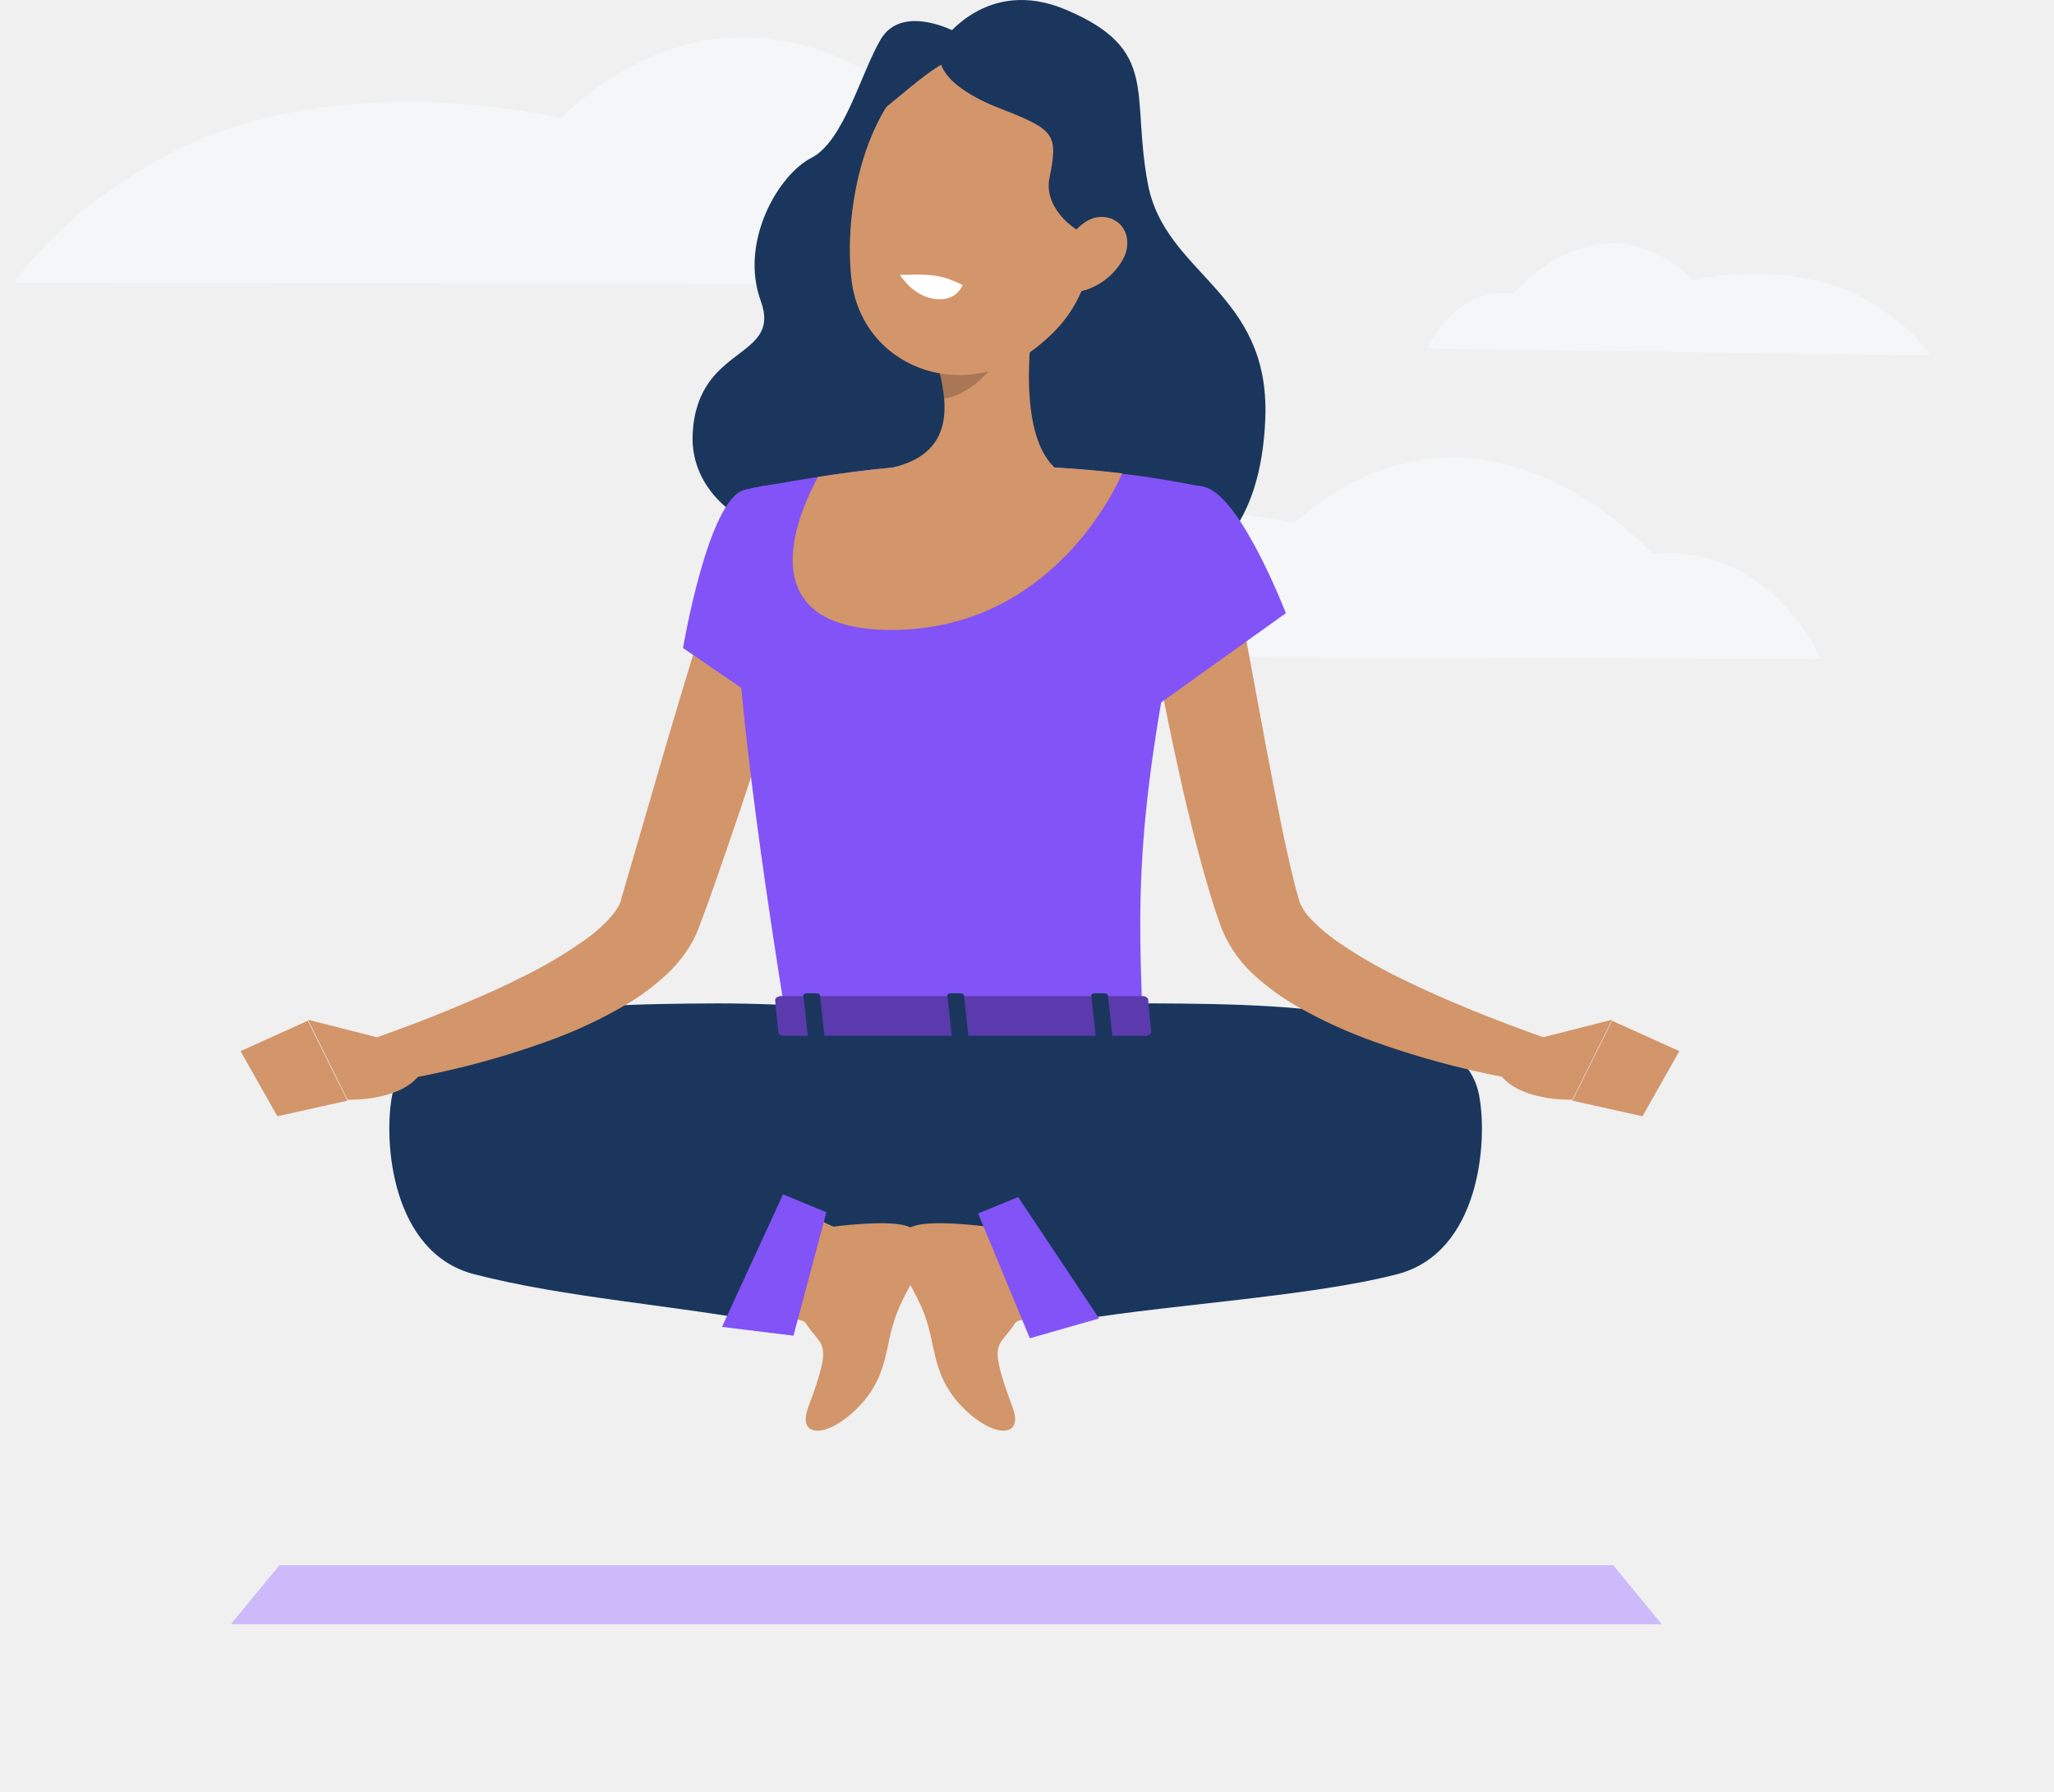
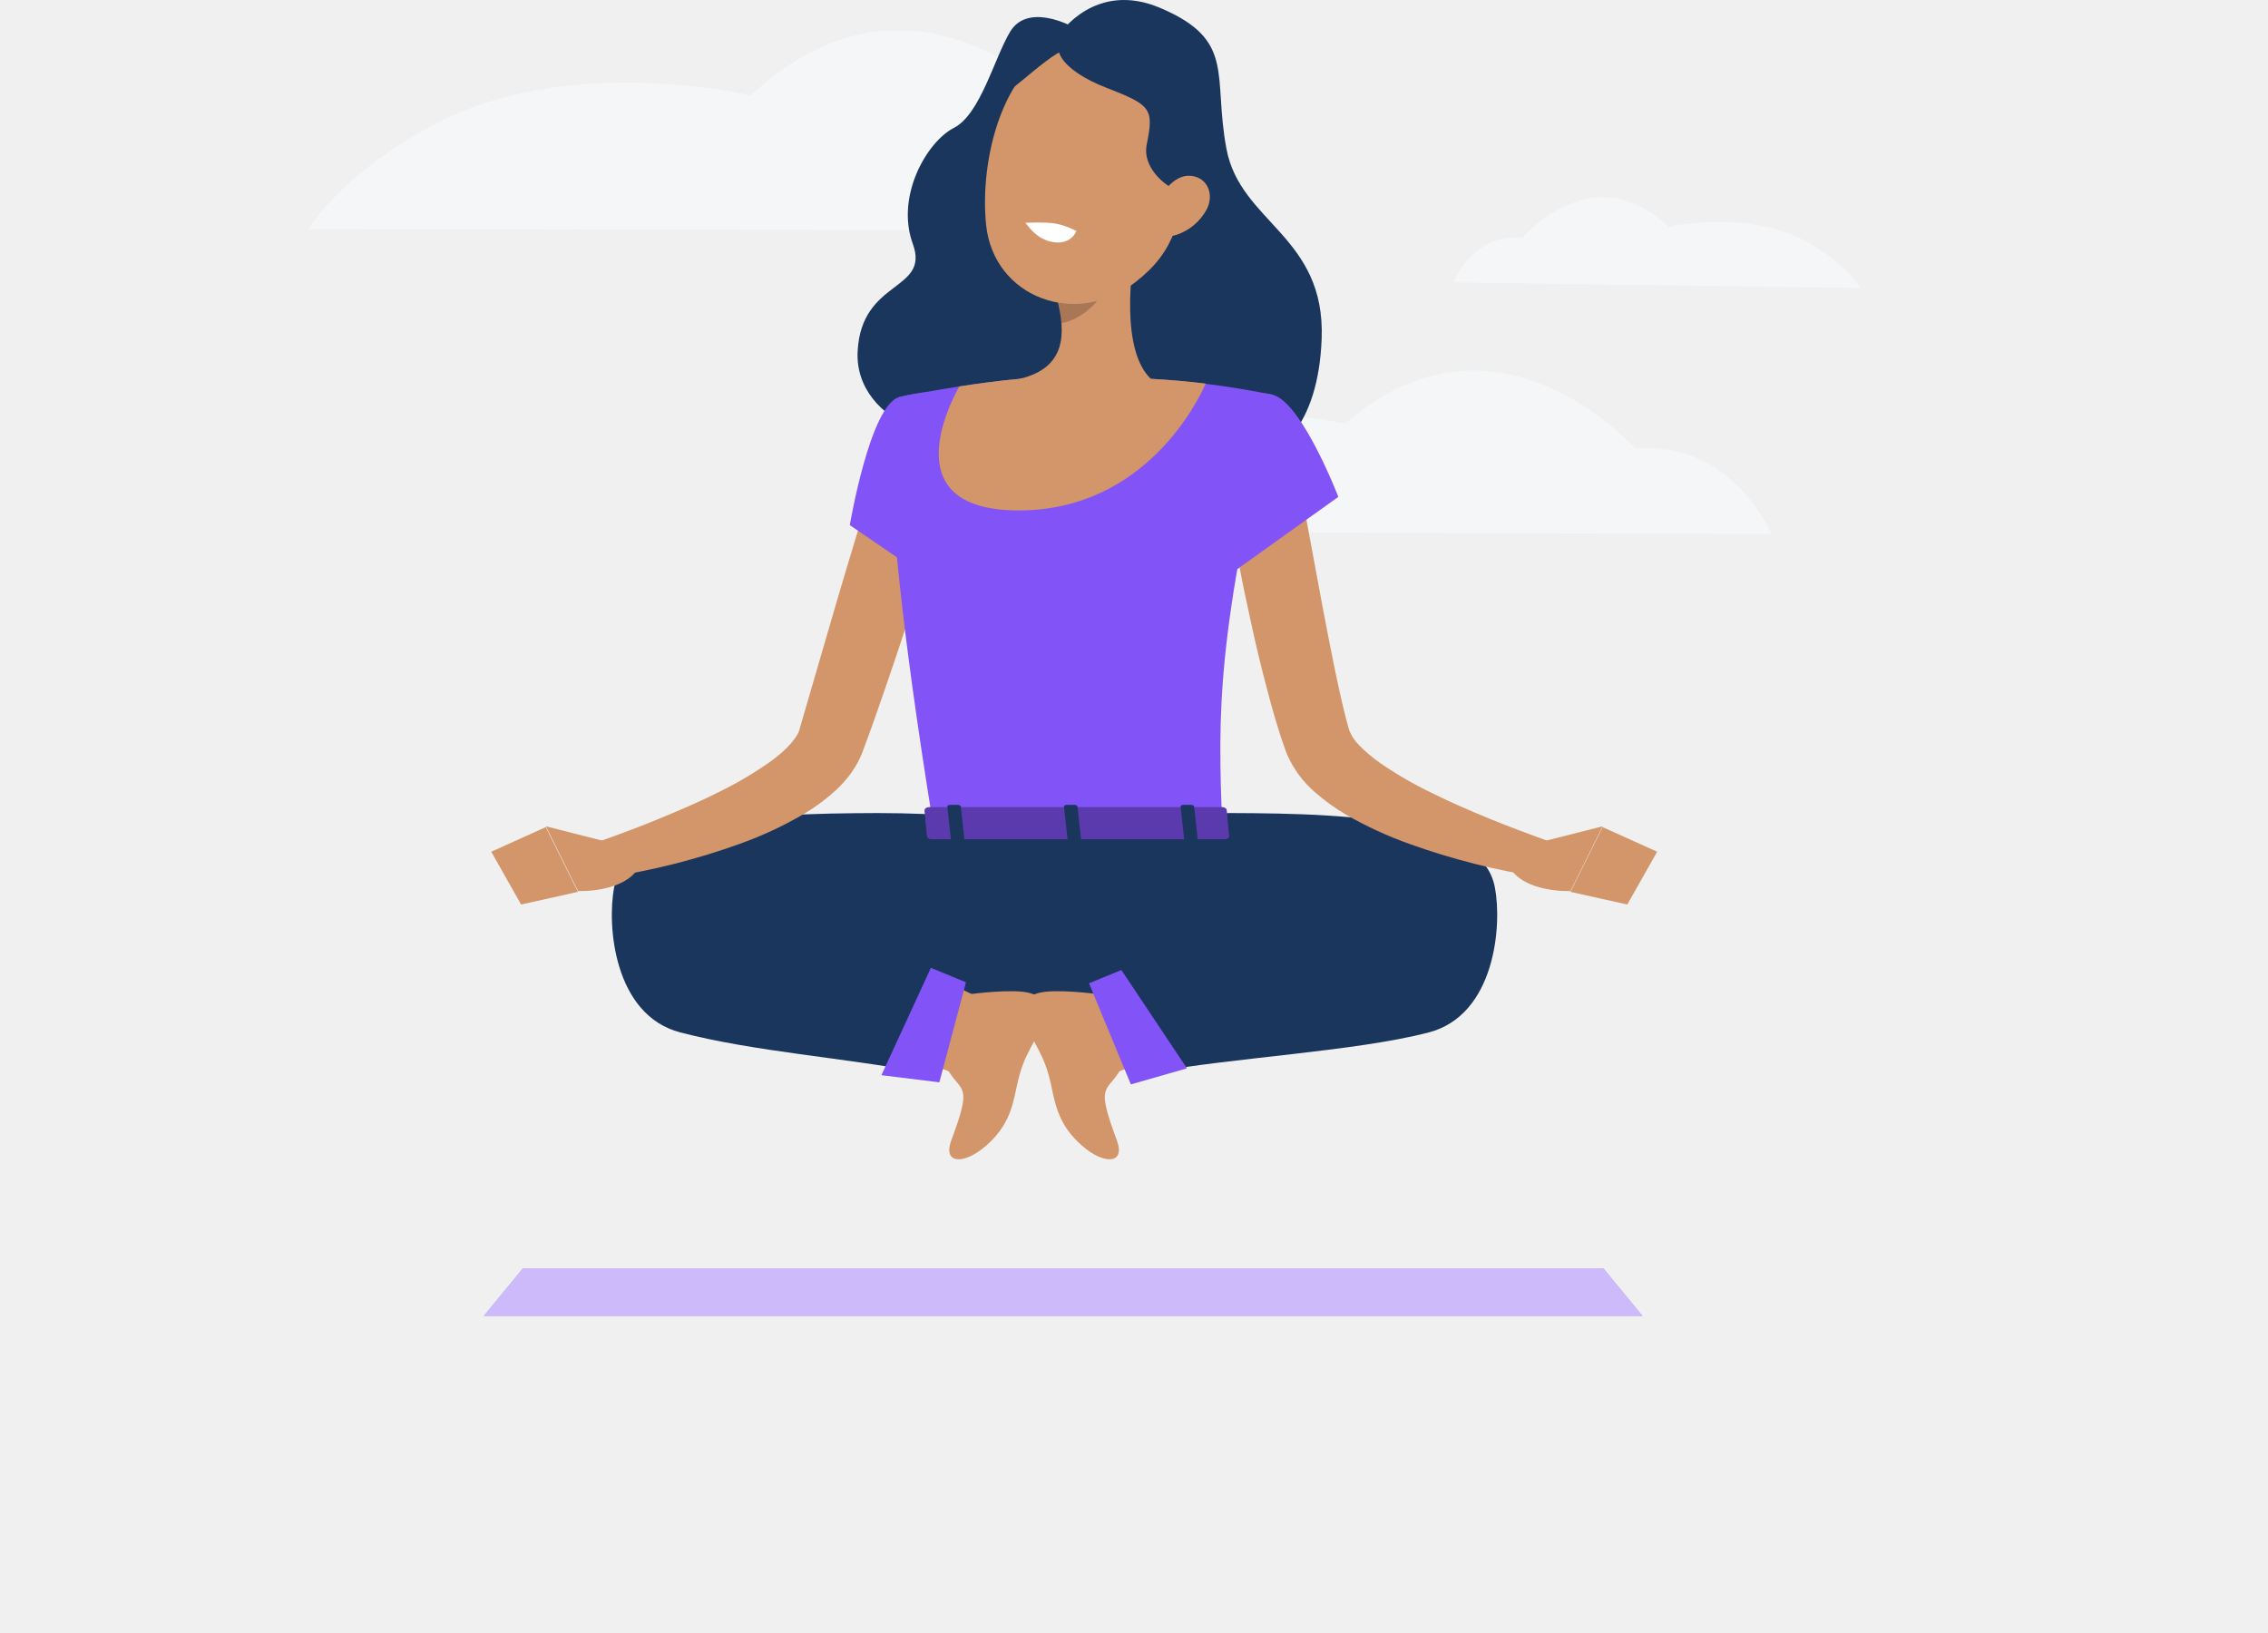
- <svg xmlns="http://www.w3.org/2000/svg" width="172" height="150" viewBox="0 0 172 150" fill="none">
-   <g opacity="0.5" clip-path="url(#clip0_2313_2319)">
-     <path d="M152.441 55.174C152.441 55.174 148.406 45.465 138.379 46.383C138.379 46.383 124.097 30.087 108.383 43.779C108.383 43.779 91.965 40.075 79.665 46.329C71.464 50.499 68.709 54.962 68.709 54.962L152.439 55.174H152.441Z" fill="#F8FCFF" />
-     <path d="M97.622 23.83C97.622 23.83 92.99 11.898 81.448 13.039C81.448 13.039 65.029 -6.98 46.927 9.874C46.927 9.874 28.034 5.339 13.87 13.043C4.427 18.18 1.25 23.67 1.25 23.67L97.622 23.83Z" fill="#F8FCFF" />
-     <path d="M119.554 29.175C119.554 29.175 121.659 23.997 126.689 24.575C126.689 24.575 133.996 15.946 141.782 23.43C141.782 23.43 150.061 21.58 156.191 25.04C160.277 27.348 161.627 29.767 161.627 29.767L119.556 29.178L119.554 29.175Z" fill="#F8FCFF" />
+ <svg xmlns="http://www.w3.org/2000/svg" width="375" height="270" viewBox="0 0 375 270" fill="none">
+   <g opacity="0.5" clip-path="url(#clip0_1569_1809)">
+     <path d="M292.906 88.278C292.906 88.278 286.45 72.744 270.406 74.213C270.406 74.213 247.555 48.14 222.413 70.046C222.413 70.046 196.143 64.12 176.464 74.126C163.343 80.799 158.934 87.94 158.934 87.94L292.903 88.278H292.906Z" fill="#F8FCFF" />
+     <path d="M205.196 38.127C205.196 38.127 197.784 19.037 179.316 20.862C179.316 20.862 153.047 -11.169 124.083 15.798C124.083 15.798 93.854 8.542 71.192 20.869C56.083 29.088 51 37.872 51 37.872L205.196 38.127Z" fill="#F8FCFF" />
+     <path d="M240.286 46.681C240.286 46.681 243.655 38.396 251.703 39.321C251.703 39.321 263.394 25.514 275.851 37.488C275.851 37.488 289.098 34.529 298.906 40.064C305.444 43.756 307.604 47.627 307.604 47.627L240.29 46.684L240.286 46.681Z" fill="#F8FCFF" />
  </g>
-   <path d="M139.106 135.981H19.375L23.417 131.067H135.065L139.106 135.981Z" fill="#8253F6" />
-   <path opacity="0.6" d="M139.106 135.981H19.375L23.417 131.067H135.065L139.106 135.981Z" fill="white" />
-   <path d="M42.555 91.749C57.439 91.373 67.096 102.711 67.096 102.711C65.636 107.356 64.701 110.834 64.701 110.834C56.561 109.295 47.304 108.673 39.682 106.69C32.802 104.9 32.084 95.602 32.842 91.698C33.6 87.793 37.505 86.881 41.347 85.609C45.73 84.156 54.087 84.042 60.078 84.019C66.394 84.019 74.694 84.589 78.992 85.558C78.992 85.558 88.113 85.153 94.891 85.267C98.847 84.6 96.464 91.048 90.182 96.543C87.08 99.29 83.407 101.316 79.428 102.474C75.448 103.633 71.262 103.894 67.17 103.241H67.118" fill="#1A365D" />
-   <path d="M114.141 91.749C99.257 91.373 86.05 102.711 86.05 102.711C87.509 107.356 88.444 110.834 88.444 110.834C96.584 109.295 109.393 108.673 117.014 106.69C123.9 104.9 124.613 95.602 123.855 91.698C123.097 87.793 119.192 86.881 115.35 85.609C110.966 84.156 102.609 84.042 96.618 84.019C90.302 84.019 82.002 84.589 77.704 85.558C77.704 85.558 68.584 85.153 61.812 85.267C57.85 84.6 60.233 91.048 66.514 96.543C69.614 99.286 73.282 101.31 77.256 102.468C81.23 103.626 85.41 103.89 89.498 103.241H89.55" fill="#1A365D" />
-   <path d="M67.165 51.367C65.876 55.76 64.518 60.13 63.089 64.478C62.376 66.656 61.652 68.827 60.9 70.993C60.147 73.16 59.418 75.309 58.586 77.498L58.483 77.771L58.346 78.102C58.255 78.319 58.152 78.524 58.05 78.729C57.843 79.11 57.614 79.48 57.366 79.835C56.91 80.472 56.393 81.062 55.821 81.596C54.817 82.527 53.718 83.351 52.543 84.053C50.414 85.311 48.169 86.363 45.839 87.194C41.394 88.797 36.802 89.959 32.13 90.666L31.258 86.972C33.333 86.231 35.47 85.444 37.528 84.589C39.586 83.734 41.627 82.879 43.571 81.887C45.468 80.975 47.285 79.905 49.003 78.689C50.611 77.549 51.893 76.118 52.024 75.269L55.832 62.198C57.12 57.826 58.443 53.453 59.822 49.087L67.165 51.367Z" fill="#D3956A" />
-   <path d="M32.745 87.154L25.785 85.387L29.103 92.079C29.103 92.079 33.823 92.284 35.373 89.656L32.745 87.154Z" fill="#D3956A" />
-   <path d="M82.02 3.843C79.523 2.036 75.419 0.519 73.766 3.273C72.113 6.026 70.688 11.823 67.934 13.225C65.181 14.628 61.903 20.254 63.705 25.196C65.506 30.139 58.386 28.805 58.004 36.312C57.622 43.819 68.31 47.616 75.06 43.911C81.809 40.205 86.557 20.87 86.13 13.225C85.702 5.581 82.02 3.843 82.02 3.843Z" fill="#1A365D" />
-   <path d="M78.885 3.512C78.885 3.512 82.544 -2.046 89.282 0.822C97.149 4.168 94.681 7.776 96.123 15.403C97.565 23.03 106.355 24.393 105.956 35.007C105.278 53.083 89.282 49.731 84.865 44.931C80.447 40.132 85.338 22.512 85.338 22.512L78.885 3.512Z" fill="#1A365D" />
-   <path d="M20.142 88.015L23.226 93.47L29.097 92.165L25.774 85.473L20.142 88.015Z" fill="#D3956A" />
-   <path d="M62.325 41.027C59.298 41.802 57.194 54.263 57.194 54.263L65.54 59.963C65.54 59.963 73.52 47.388 71.24 44.059C68.772 40.565 66.748 39.904 62.325 41.027Z" fill="#8253F6" />
-   <path d="M62.324 41.027C62.324 41.027 58.847 42.247 65.835 85.387H95.689C95.187 73.24 95.17 65.749 100.978 40.816C96.799 39.952 92.562 39.394 88.301 39.146C83.279 38.901 79.18 38.741 74.751 39.146C68.925 39.676 62.324 41.027 62.324 41.027Z" fill="#8253F6" />
-   <path d="M86.962 23.886C86.107 28.247 85.251 36.233 88.301 39.146C88.301 39.146 85.451 45.678 77.898 45.678C70.345 45.678 74.751 39.146 74.751 39.146C79.614 38.006 79.488 34.374 78.639 30.988L86.962 23.886Z" fill="#D3956A" />
-   <path d="M88.301 39.146C83.279 38.901 79.181 38.741 74.746 39.146C72.648 39.334 70.453 39.63 68.504 39.932C67.216 42.264 62.102 52.747 74.649 52.747C87.805 52.747 93.289 41.221 93.973 39.636C92.212 39.431 90.262 39.243 88.301 39.146Z" fill="#D3956A" />
-   <path opacity="0.2" d="M83.57 26.781L78.644 30.982C78.851 31.771 78.99 32.576 79.061 33.388C80.919 33.12 83.473 31.079 83.667 29.136C83.777 28.351 83.744 27.554 83.57 26.781Z" fill="black" />
-   <path d="M92.707 15.643C91.339 22.808 90.9 25.869 86.778 29.102C80.576 33.97 72.077 30.715 71.285 23.282C70.572 16.595 72.943 6.004 80.405 4.043C82.042 3.608 83.762 3.598 85.403 4.014C87.045 4.43 88.552 5.258 89.784 6.419C91.016 7.581 91.931 9.038 92.443 10.652C92.954 12.266 93.045 13.984 92.707 15.643Z" fill="#D3956A" />
-   <path d="M75.328 23.029C75.469 23.078 76.374 24.763 78.253 25.028C80.129 25.292 80.606 23.869 80.606 23.869C80.606 23.869 79.475 23.258 78.352 23.089C77.229 22.919 75.332 23.029 75.332 23.029H75.328Z" fill="white" />
-   <path d="M79.938 3.273C77.367 4.715 79.072 7.263 83.712 9.07C88.352 10.877 88.631 11.208 87.873 14.959C87.115 18.709 93.876 22.181 93.961 18.305C94.046 14.428 95.426 7.075 91.818 5.029C88.209 2.982 82.657 1.774 79.938 3.273Z" fill="#1A365D" />
-   <path d="M79.551 5.08C77.271 5.815 72.089 11.441 72.471 9.589C72.853 7.736 73.822 5.171 76.558 4.225C77.851 3.712 79.21 3.384 80.594 3.25L79.551 5.08Z" fill="#1A365D" />
-   <path d="M94.064 21.663C93.393 22.898 92.276 23.832 90.941 24.273C89.168 24.843 88.273 23.31 88.757 21.634C89.196 20.123 90.639 18.009 92.423 18.168C94.207 18.328 94.868 20.146 94.064 21.663Z" fill="#D3956A" />
-   <path d="M65.511 109.984L68.242 102.192C68.344 101.907 69.525 102.653 69.815 102.71C69.815 102.71 74.096 102.14 75.801 102.619C77.505 103.098 77.431 104.192 77.117 105.355C76.394 108.057 75.225 108.57 74.472 112.15C74.011 114.333 73.635 116.346 71.246 118.421C68.966 120.399 66.777 120.279 67.678 117.851C69.844 112.059 68.818 112.92 67.45 110.765C67.199 110.4 65.363 110.394 65.511 109.984Z" fill="#D3956A" />
-   <path d="M86.967 109.984L84.231 102.192C84.129 101.907 82.949 102.653 82.658 102.71C82.658 102.71 78.377 102.14 76.672 102.619C74.968 103.098 75.042 104.192 75.356 105.355C76.08 108.057 77.248 108.57 78.001 112.15C78.462 114.333 78.839 116.346 81.227 118.421C83.507 120.399 85.696 120.279 84.796 117.851C82.629 112.059 83.656 112.92 85.024 110.765C85.274 110.4 87.11 110.394 86.967 109.984Z" fill="#D3956A" />
-   <path d="M66.445 111.843L69.199 101.508L65.573 100.009L60.46 111.107L66.445 111.843Z" fill="#8253F6" />
-   <path d="M86.238 112.059L81.911 101.61L85.257 100.236L92.035 110.4L86.238 112.059Z" fill="#8253F6" />
-   <path d="M96.134 83.637L96.374 86.305C96.476 86.516 96.231 86.727 95.889 86.727H65.688C65.42 86.727 65.198 86.596 65.181 86.425L64.913 83.751C64.913 83.569 65.13 83.409 65.42 83.409H95.632C95.729 83.398 95.826 83.414 95.915 83.454C96.003 83.494 96.079 83.557 96.134 83.637Z" fill="#8253F6" />
-   <path opacity="0.3" d="M96.134 83.637L96.374 86.305C96.476 86.516 96.231 86.727 95.889 86.727H65.688C65.42 86.727 65.198 86.596 65.181 86.425L64.913 83.751C64.913 83.569 65.13 83.409 65.42 83.409H95.632C95.729 83.398 95.826 83.414 95.915 83.454C96.003 83.494 96.079 83.557 96.134 83.637Z" fill="black" />
-   <path d="M92.075 87.017H92.885C93.044 87.017 93.169 86.932 93.158 86.829L92.776 83.358C92.776 83.255 92.628 83.175 92.463 83.175H91.653C91.494 83.175 91.368 83.255 91.38 83.358L91.761 86.829C91.773 86.932 91.91 87.017 92.075 87.017Z" fill="#1A365D" />
-   <path d="M67.968 87.017H68.777C68.937 87.017 69.056 86.932 69.045 86.829L68.669 83.358C68.669 83.255 68.515 83.175 68.355 83.175H67.546C67.386 83.175 67.261 83.255 67.272 83.358L67.654 86.829C67.665 86.932 67.802 87.017 67.968 87.017Z" fill="#1A365D" />
-   <path d="M80.019 87.017H80.828C80.993 87.017 81.113 86.932 81.102 86.829L80.725 83.358C80.725 83.255 80.572 83.175 80.412 83.175H79.603C79.437 83.175 79.317 83.255 79.329 83.358L79.705 86.829C79.716 86.932 79.859 87.017 80.019 87.017Z" fill="#1A365D" />
-   <path d="M103.63 49.657L106.075 62.836C106.491 65.025 106.913 67.208 107.358 69.369C107.574 70.446 107.825 71.512 108.059 72.567L108.435 74.123L108.8 75.457C109.032 76.054 109.392 76.593 109.854 77.036C110.499 77.694 111.203 78.291 111.958 78.82C113.67 80.003 115.474 81.049 117.35 81.95C119.277 82.907 121.289 83.779 123.324 84.612C125.359 85.444 127.463 86.225 129.504 86.96L128.631 90.654C124.021 89.954 119.489 88.808 115.099 87.234C112.805 86.422 110.59 85.403 108.481 84.19C107.328 83.515 106.244 82.73 105.243 81.847C104.013 80.788 103.039 79.465 102.393 77.976L102.261 77.651L102.176 77.406L102.022 76.973L101.72 76.095L101.19 74.385C100.855 73.245 100.546 72.124 100.261 71.022C99.671 68.795 99.138 66.568 98.659 64.341C97.667 59.883 96.817 55.443 96.088 50.934L103.63 49.657Z" fill="#D3956A" />
-   <path d="M100.979 40.816C103.972 41.722 107.677 51.344 107.677 51.344L96.071 59.644C96.071 59.644 91.727 51.721 92.987 47.856C94.292 43.831 97.564 39.778 100.979 40.816Z" fill="#8253F6" />
-   <path d="M128.022 87.154L134.993 85.387L131.67 92.079C131.67 92.079 126.956 92.284 125.399 89.656L128.022 87.154Z" fill="#D3956A" />
-   <path d="M140.625 88.015L137.541 93.47L131.67 92.165L134.993 85.473L140.625 88.015Z" fill="#D3956A" />
+   <path d="M271.57 217.569H80L86.466 209.707H265.103L271.57 217.569Z" fill="#8253F6" />
+   <path opacity="0.6" d="M271.57 217.569H80L86.466 209.707H265.103L271.57 217.569Z" fill="white" />
+   <path d="M117.088 146.798C140.902 146.196 156.353 164.337 156.353 164.337C154.018 171.77 152.522 177.334 152.522 177.334C139.498 174.871 124.686 173.877 112.492 170.703C101.483 167.839 100.334 152.964 101.547 146.716C102.76 140.468 109.008 139.009 115.155 136.975C122.169 134.649 135.54 134.467 145.125 134.43C155.231 134.43 168.511 135.342 175.388 136.893C175.388 136.893 189.981 136.245 200.825 136.428C207.155 135.361 203.342 145.676 193.291 154.468C188.327 158.865 182.451 162.106 176.084 163.959C169.717 165.812 163.019 166.231 156.471 165.185H156.389" fill="#1A365D" />
+   <path d="M231.625 146.798C207.811 146.196 186.679 164.337 186.679 164.337C189.014 171.77 190.509 177.334 190.509 177.334C203.534 174.871 224.028 173.877 236.222 170.703C247.24 167.839 248.38 152.964 247.167 146.716C245.954 140.468 239.706 139.009 233.559 136.975C226.545 134.649 213.174 134.467 203.588 134.43C193.483 134.43 180.203 135.342 173.326 136.893C173.326 136.893 158.733 136.245 147.898 136.428C141.559 135.361 145.371 145.676 155.422 154.468C160.381 158.858 166.25 162.096 172.608 163.949C178.967 165.802 185.656 166.224 192.197 165.185H192.279" fill="#1A365D" />
+   <path d="M156.462 82.187C154.401 89.216 152.227 96.209 149.941 103.165C148.801 106.649 147.642 110.124 146.439 113.589C145.235 117.055 144.067 120.494 142.736 123.996L142.571 124.434L142.352 124.963C142.207 125.309 142.042 125.638 141.878 125.966C141.547 126.576 141.182 127.167 140.784 127.736C140.055 128.755 139.227 129.699 138.312 130.554C136.706 132.043 134.948 133.361 133.068 134.485C129.661 136.498 126.069 138.18 122.342 139.51C115.229 142.074 107.882 143.935 100.407 145.065L99.011 139.155C102.331 137.969 105.751 136.71 109.044 135.342C112.336 133.974 115.602 132.606 118.712 131.019C121.747 129.56 124.655 127.848 127.404 125.902C129.976 124.078 132.028 121.789 132.238 120.43L138.33 99.516C140.392 92.521 142.508 85.525 144.715 78.539L156.462 82.187Z" fill="#D3956A" />
+   <path d="M101.392 139.447L90.256 136.619L95.564 147.327C95.564 147.327 103.116 147.655 105.597 143.451L101.392 139.447Z" fill="#D3956A" />
+   <path d="M180.231 6.149C176.236 3.257 169.669 0.831 167.024 5.237C164.379 9.642 162.099 18.918 157.694 21.161C153.288 23.405 148.044 32.407 150.926 40.315C153.808 48.222 142.417 46.088 141.805 58.1C141.194 70.112 158.296 76.186 169.094 70.257C179.893 64.329 187.491 33.392 186.807 21.161C186.123 8.93 180.231 6.149 180.231 6.149Z" fill="#1A365D" />
+   <path d="M175.214 5.619C175.214 5.619 181.07 -3.273 191.85 1.315C204.437 6.668 200.487 12.442 202.795 24.645C205.102 36.849 219.166 39.028 218.528 56.011C217.443 84.933 191.85 79.57 184.782 71.89C177.713 64.21 185.539 36.019 185.539 36.019L175.214 5.619Z" fill="#1A365D" />
+   <path d="M81.226 140.824L86.16 149.552L95.555 147.464L90.237 136.756L81.226 140.824Z" fill="#D3956A" />
+   <path d="M148.719 65.642C143.876 66.883 140.51 86.82 140.51 86.82L153.863 95.941C153.863 95.941 166.632 75.821 162.983 70.495C159.034 64.904 155.796 63.846 148.719 65.642Z" fill="#8253F6" />
+   <path d="M148.718 65.643C148.718 65.643 143.155 67.594 154.337 136.619H202.101C201.299 117.183 201.271 105.199 210.565 65.305C203.878 63.922 197.098 63.029 190.281 62.633C182.246 62.241 175.688 61.985 168.601 62.633C159.28 63.481 148.718 65.643 148.718 65.643Z" fill="#8253F6" />
+   <path d="M188.138 38.217C186.77 45.194 185.402 57.972 190.281 62.633C190.281 62.633 185.721 73.085 173.636 73.085C161.551 73.085 168.602 62.633 168.602 62.633C176.382 60.809 176.181 54.999 174.822 49.581L188.138 38.217Z" fill="#D3956A" />
+   <path d="M190.282 62.633C182.246 62.241 175.689 61.985 168.593 62.633C165.236 62.934 161.725 63.408 158.606 63.892C156.544 67.622 148.363 84.395 168.438 84.395C189.488 84.395 198.262 65.953 199.357 63.417C196.538 63.089 193.419 62.788 190.282 62.633Z" fill="#D3956A" />
+   <path opacity="0.2" d="M182.711 42.85L174.831 49.572C175.161 50.834 175.384 52.121 175.497 53.421C178.47 52.992 182.556 49.727 182.866 46.617C183.043 45.362 182.99 44.086 182.711 42.85Z" fill="black" />
+   <path d="M197.332 25.028C195.143 36.493 194.44 41.391 187.846 46.562C177.923 54.351 164.324 49.143 163.056 37.25C161.916 26.551 165.711 9.605 177.649 6.468C180.268 5.772 183.02 5.756 185.646 6.422C188.272 7.087 190.685 8.412 192.656 10.27C194.627 12.129 196.091 14.46 196.909 17.043C197.727 19.625 197.873 22.374 197.332 25.028Z" fill="#D3956A" />
+   <path d="M169.524 36.846C169.75 36.925 171.197 39.62 174.204 40.044C177.205 40.468 177.968 38.191 177.968 38.191C177.968 38.191 176.159 37.214 174.362 36.942C172.565 36.671 169.529 36.846 169.529 36.846H169.524Z" fill="white" />
+   <path d="M176.901 5.237C172.788 7.544 175.515 11.621 182.939 14.512C190.363 17.404 190.81 17.933 189.597 23.934C188.384 29.935 199.201 35.49 199.338 29.288C199.475 23.086 201.682 11.32 195.909 8.046C190.135 4.771 181.252 2.838 176.901 5.237Z" fill="#1A365D" />
+   <path d="M176.281 8.128C172.633 9.304 164.342 18.306 164.953 15.342C165.564 12.378 167.115 8.274 171.493 6.76C173.561 5.939 175.735 5.414 177.95 5.2L176.281 8.128Z" fill="#1A365D" />
+   <path d="M199.502 34.66C198.428 36.637 196.641 38.131 194.504 38.837C191.668 39.749 190.236 37.295 191.011 34.614C191.713 32.197 194.021 28.813 196.876 29.069C199.73 29.324 200.788 32.234 199.502 34.66Z" fill="#D3956A" />
+   <path d="M153.818 175.975L158.187 163.507C158.351 163.051 160.239 164.246 160.704 164.337C160.704 164.337 167.553 163.425 170.281 164.191C173.008 164.957 172.889 166.708 172.387 168.569C171.229 172.892 169.359 173.713 168.155 179.441C167.417 182.934 166.815 186.153 162.993 189.473C159.345 192.638 155.843 192.447 157.284 188.561C160.749 179.295 159.108 180.672 156.919 177.224C156.518 176.641 153.581 176.632 153.818 175.975Z" fill="#D3956A" />
+   <path d="M188.148 175.975L183.77 163.507C183.606 163.051 181.718 164.246 181.252 164.337C181.252 164.337 174.403 163.425 171.676 164.191C168.949 164.957 169.067 166.708 169.569 168.569C170.727 172.892 172.597 173.713 173.801 179.441C174.54 182.934 175.142 186.153 178.963 189.473C182.611 192.638 186.114 192.447 184.673 188.561C181.207 179.295 182.849 180.672 185.037 177.224C185.439 176.641 188.376 176.632 188.148 175.975Z" fill="#D3956A" />
+   <path d="M155.313 178.948L159.718 162.412L153.918 160.014L145.736 177.772L155.313 178.948Z" fill="#8253F6" />
+   <path d="M186.98 179.295L180.058 162.576L185.411 160.378L196.256 176.64L186.98 179.295Z" fill="#8253F6" />
+   <path d="M202.813 133.819L203.196 138.088C203.361 138.425 202.968 138.763 202.421 138.763H154.1C153.671 138.763 153.316 138.553 153.288 138.279L152.86 134.002C152.86 133.71 153.206 133.454 153.671 133.454H202.011C202.165 133.437 202.321 133.462 202.463 133.526C202.604 133.59 202.725 133.692 202.813 133.819Z" fill="#8253F6" />
+   <path opacity="0.3" d="M202.813 133.819L203.196 138.088C203.361 138.425 202.968 138.763 202.421 138.763H154.1C153.671 138.763 153.316 138.553 153.288 138.279L152.86 134.002C152.86 133.71 153.206 133.454 153.671 133.454H202.011C202.165 133.437 202.321 133.462 202.463 133.526C202.604 133.59 202.725 133.692 202.813 133.819Z" fill="black" />
+   <path d="M196.319 139.228H197.615C197.87 139.228 198.071 139.091 198.052 138.927L197.441 133.372C197.441 133.208 197.204 133.08 196.94 133.08H195.644C195.389 133.08 195.188 133.208 195.207 133.372L195.818 138.927C195.836 139.091 196.055 139.228 196.319 139.228Z" fill="#1A365D" />
+   <path d="M157.748 139.228H159.044C159.299 139.228 159.49 139.091 159.472 138.927L158.87 133.372C158.87 133.208 158.624 133.08 158.369 133.08H157.073C156.818 133.08 156.617 133.208 156.636 133.372L157.247 138.927C157.265 139.091 157.484 139.228 157.748 139.228Z" fill="#1A365D" />
+   <path d="M177.029 139.228H178.324C178.589 139.228 178.781 139.091 178.762 138.927L178.16 133.372C178.16 133.208 177.914 133.08 177.659 133.08H176.364C176.099 133.08 175.908 133.208 175.926 133.372L176.528 138.927C176.546 139.091 176.774 139.228 177.029 139.228Z" fill="#1A365D" />
+   <path d="M214.807 79.451L218.719 100.538C219.385 104.04 220.06 107.533 220.772 110.99C221.118 112.714 221.519 114.419 221.893 116.107L222.495 118.597L223.079 120.731C223.45 121.686 224.026 122.549 224.766 123.257C225.798 124.31 226.925 125.266 228.132 126.112C230.872 128.005 233.757 129.679 236.76 131.119C239.843 132.652 243.062 134.047 246.318 135.379C249.574 136.71 252.94 137.96 256.205 139.136L254.81 145.047C247.432 143.926 240.181 142.093 233.157 139.574C229.487 138.275 225.943 136.645 222.568 134.704C220.725 133.624 218.99 132.368 217.388 130.955C215.421 129.261 213.862 127.144 212.827 124.762L212.618 124.242L212.481 123.85L212.235 123.157L211.751 121.752L210.903 119.016C210.368 117.192 209.872 115.398 209.416 113.635C208.474 110.072 207.62 106.509 206.853 102.946C205.266 95.813 203.907 88.708 202.74 81.494L214.807 79.451Z" fill="#D3956A" />
+   <path d="M210.566 65.305C215.354 66.755 221.282 82.151 221.282 82.151L202.713 95.43C202.713 95.43 195.763 82.753 197.779 76.569C199.867 70.13 205.102 63.645 210.566 65.305Z" fill="#8253F6" />
+   <path d="M253.834 139.447L264.989 136.619L259.672 147.327C259.672 147.327 252.129 147.655 249.639 143.451L253.834 139.447Z" fill="#D3956A" />
+   <path d="M274 140.824L269.065 149.552L259.671 147.464L264.988 136.756L274 140.824Z" fill="#D3956A" />
  <defs>
-     <clipPath id="clip0_2313_2319">
-       <rect width="170.625" height="94.375" fill="white" transform="translate(1.25 3.125)" />
+     <clipPath id="clip0_1569_1809">
+       <rect width="273" height="151" fill="white" transform="translate(51 5)" />
    </clipPath>
  </defs>
</svg>
